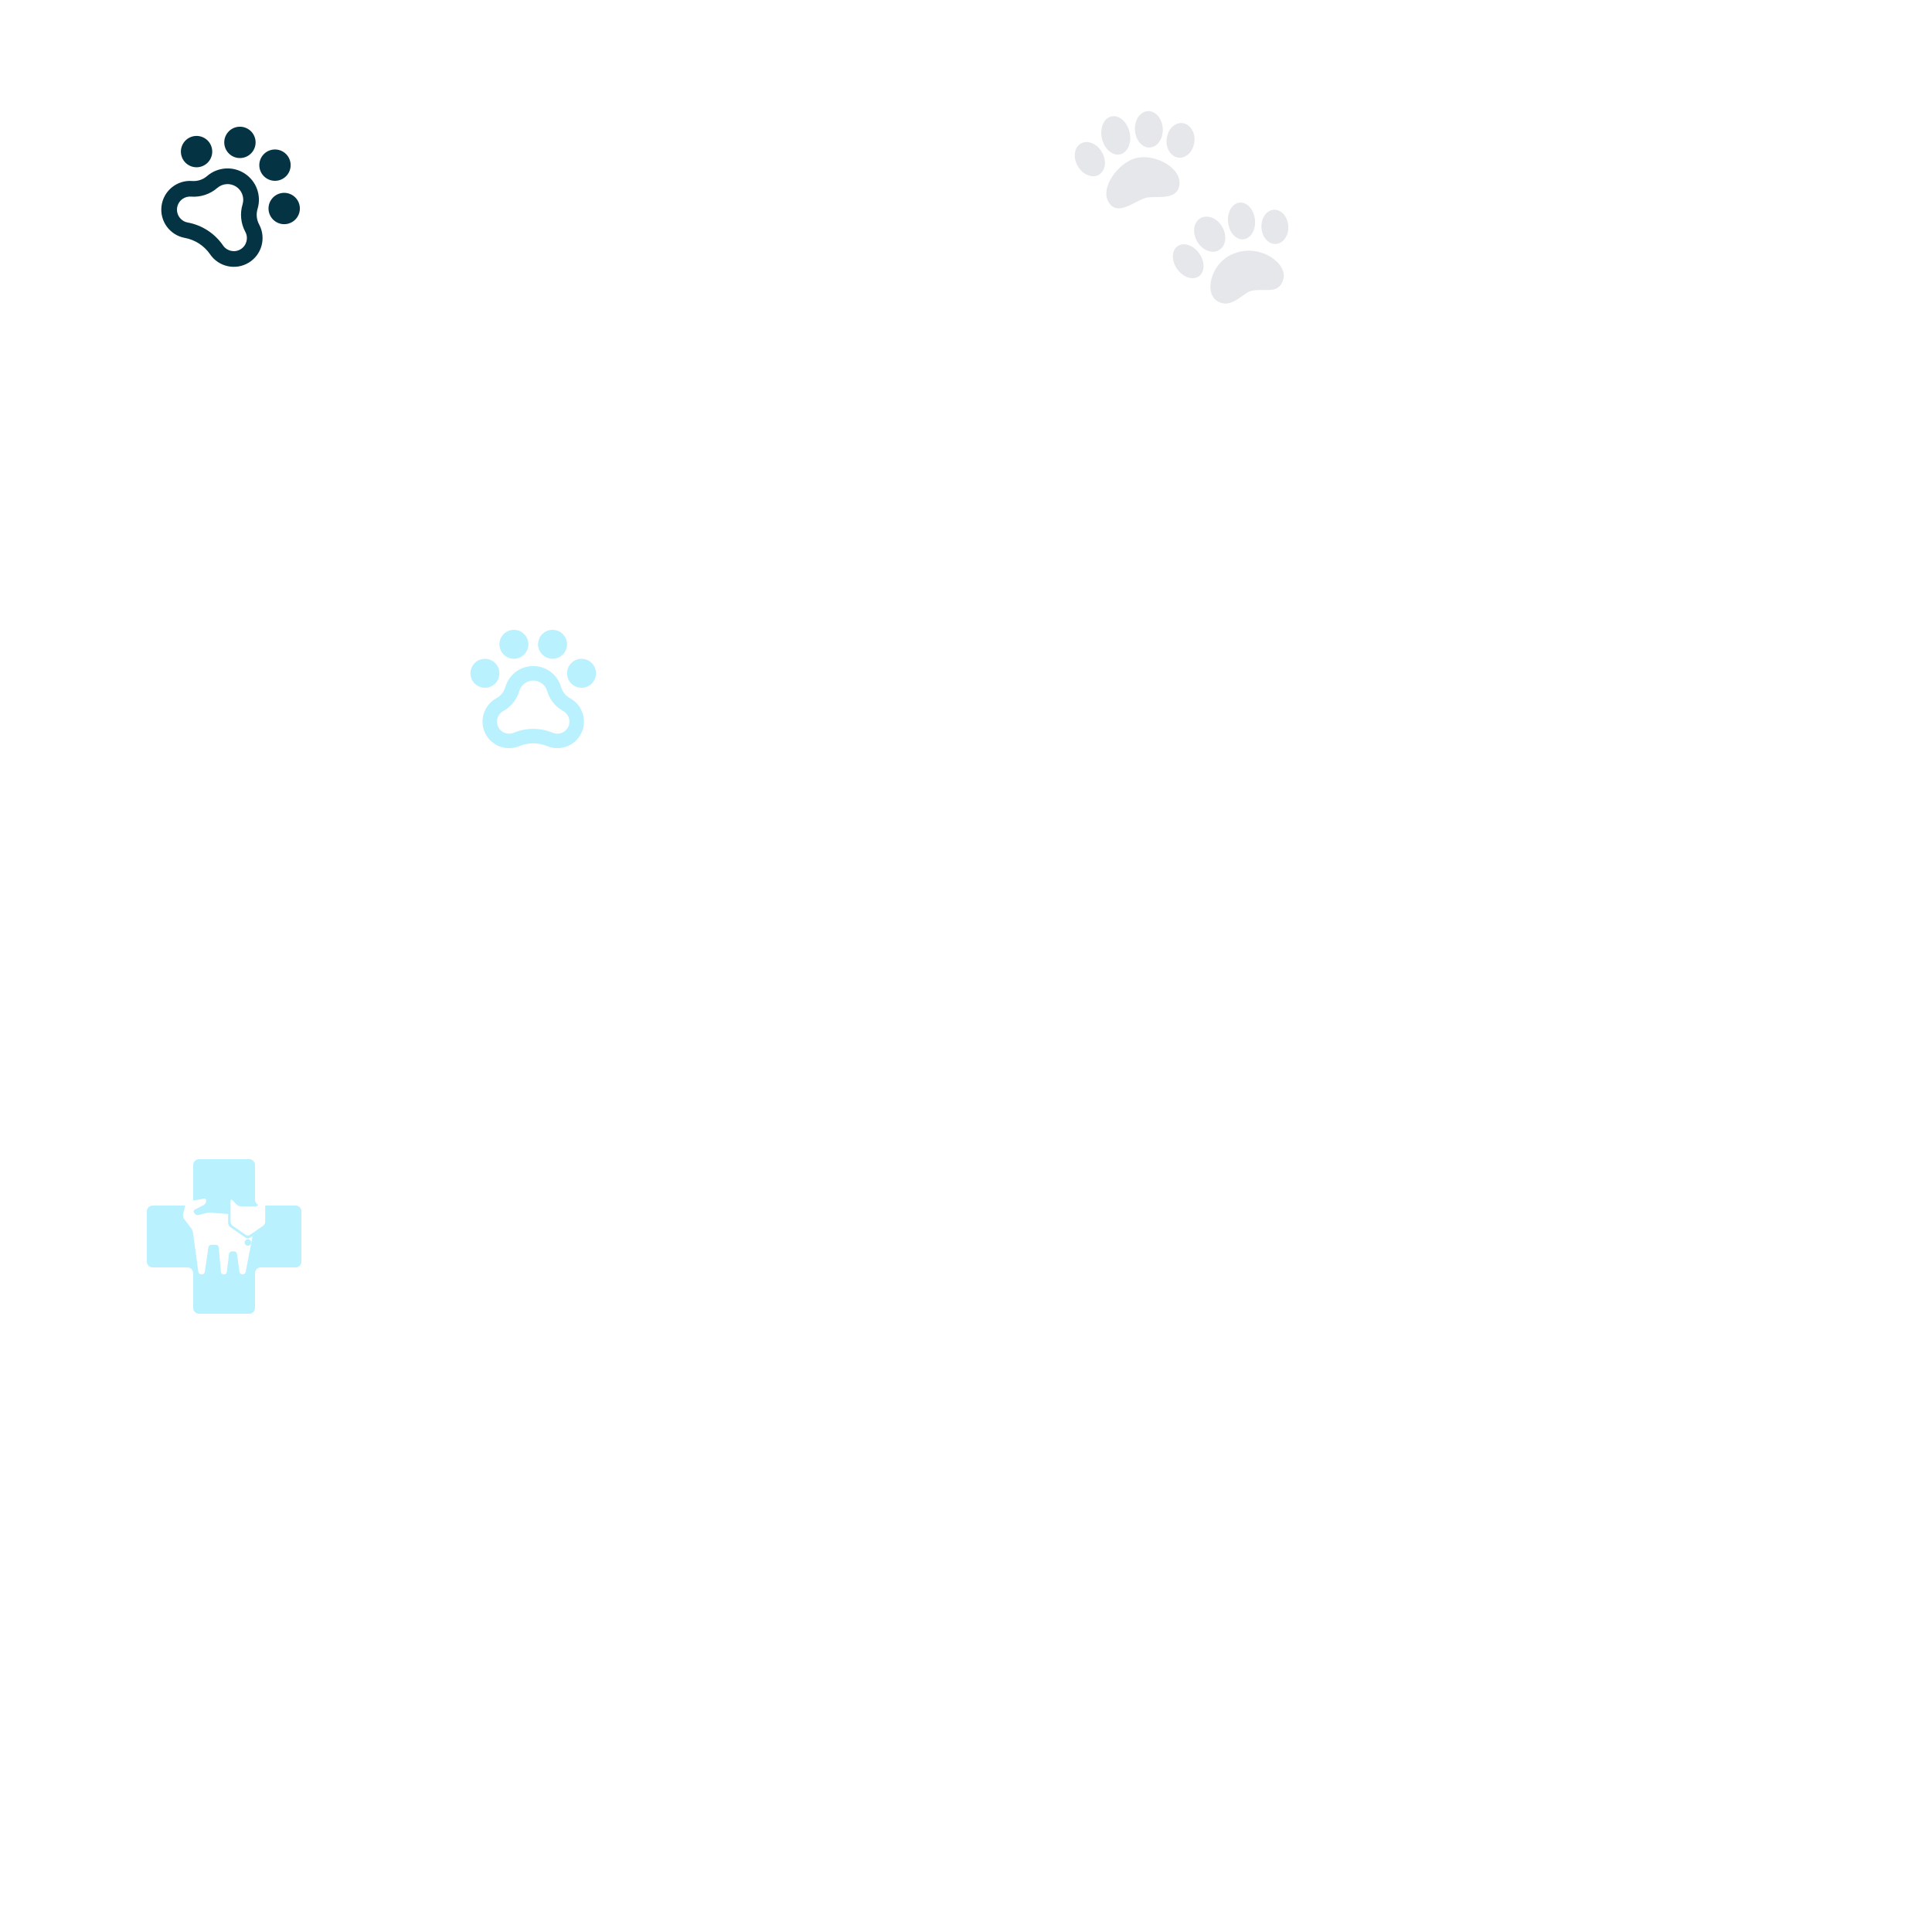
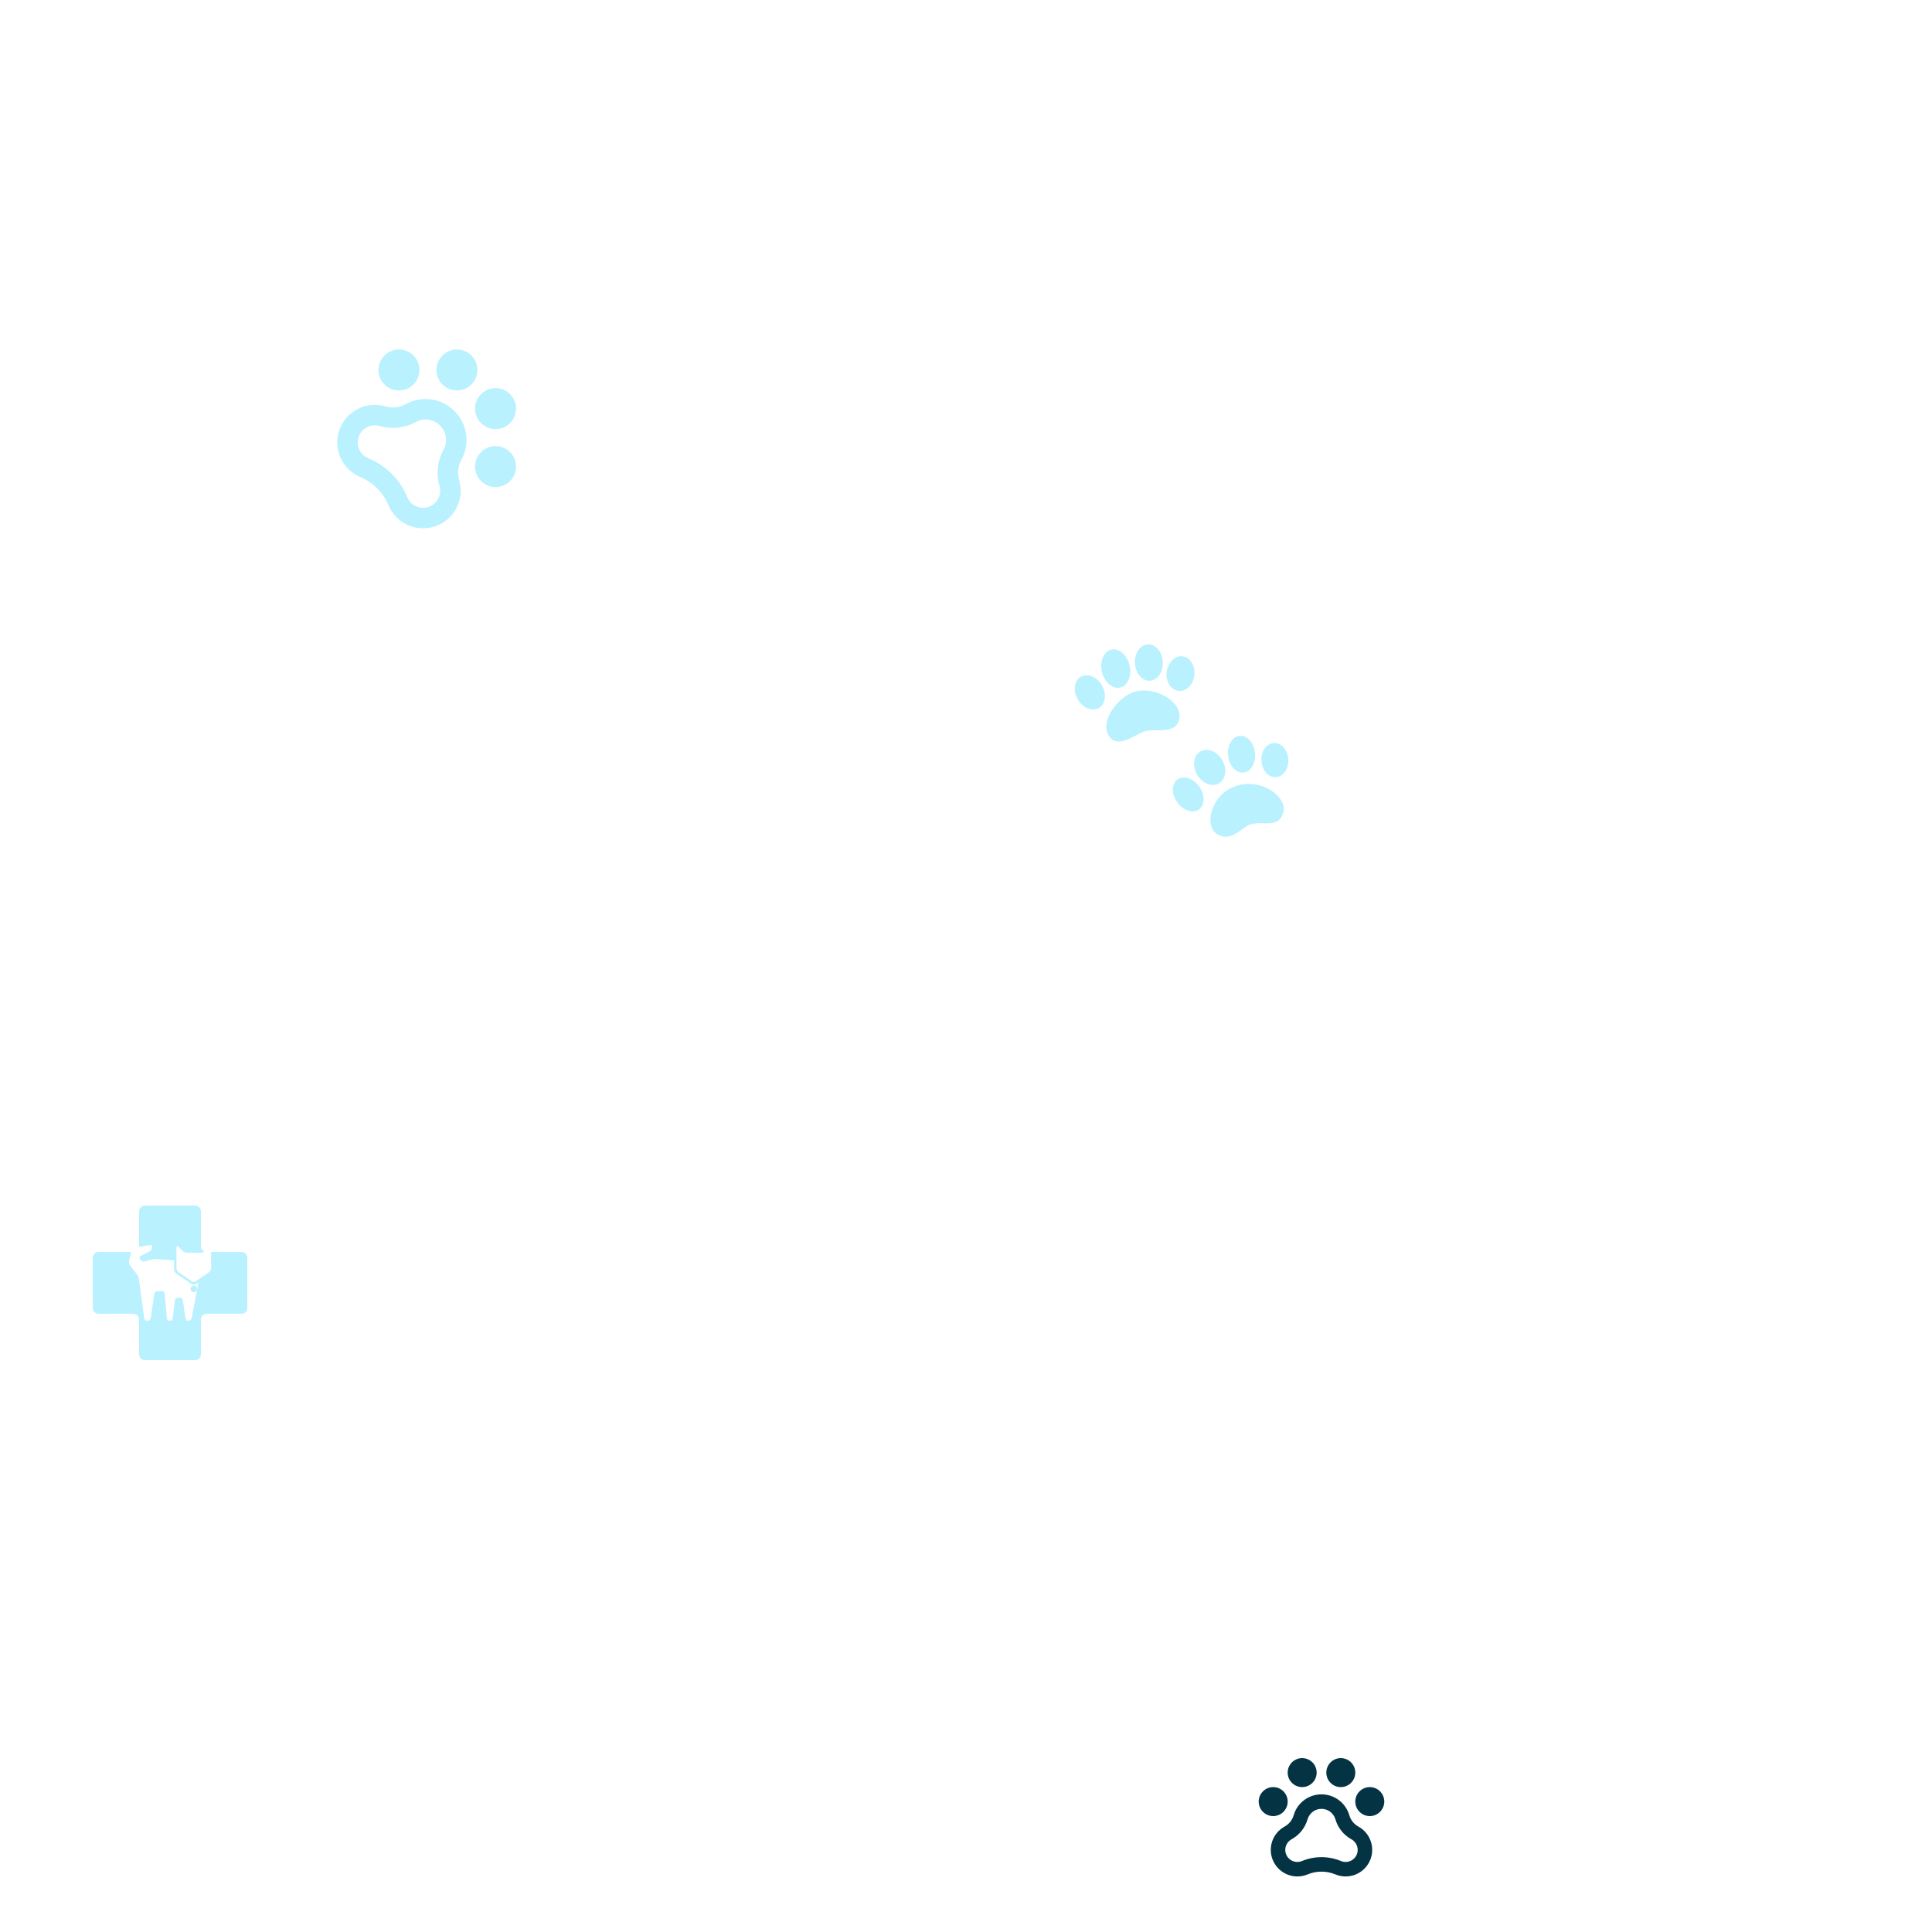
- <svg xmlns="http://www.w3.org/2000/svg" xmlns:xlink="http://www.w3.org/1999/xlink" version="1.1" id="snapshot-66408" width="250" height="250" viewBox="0 0 250 250">
+ <svg xmlns="http://www.w3.org/2000/svg" xmlns:xlink="http://www.w3.org/1999/xlink" version="1.1" id="snapshot-86079" width="250" height="250" viewBox="0 0 250 250">
  <defs>
-     <g id="transformed-83200" data-image="83200" transform="translate(19.18335, 14.18335) rotate(33, 10.81665, 10.81665)">
-       <g transform="translate(21.63331, 0) scale(-1, 1)">
-         <svg version="1.1" width="21.633px" height="21.633px" viewBox="0 0 21.633 21.633">
-           <g id="original-83200">
+     <g id="transformed-88226" data-image="88226" transform="translate(41.85786, 41.85786) rotate(45, 14.14214, 14.14214)">
+       <g transform="translate(28.28427, 0) scale(-1, 1)">
+         <svg version="1.1" width="28.284px" height="28.284px" viewBox="0 0 28.284 28.284">
+           <g id="original-88226">
+             <svg fill="#000000" viewBox="0 0 256 256" version="1.1" preserveAspectRatio="xMidYMid meet">
+               <path d="M189.02 145.34a31.35 31.35 0 0 1-14.928-18.734 47.998 47.998 0 0 0-92.183-.006 31.35 31.35 0 0 1-14.93 18.74 44.007 44.007 0 0 0 38.118 79.21 60.163 60.163 0 0 1 45.806 0 44.007 44.007 0 0 0 38.118-79.21zM168 204a19.865 19.865 0 0 1-7.8-1.576 8.984 8.984 0 0 0-.135-.056 84.026 84.026 0 0 0-64.13 0l-.134.056a20.007 20.007 0 0 1-17.315-36.022l.107-.06a55.211 55.211 0 0 0 26.364-33.047 24 24 0 0 1 46.089.005 55.204 55.204 0 0 0 26.361 33.043l.107.059A20.004 20.004 0 0 1 168 204zm64-100a24 24 0 1 1-24-24 24 24 0 0 1 24 24zM48 128a24 24 0 1 1 24-24 24 24 0 0 1-24 24zm24-72a24 24 0 1 1 24 24 24 24 0 0 1-24-24zm64 0a24 24 0 1 1 24 24 24 24 0 0 1-24-24z" fill="rgba(186, 241, 255, 1)" stroke="none" />
+             </svg>
+           </g>
+         </svg>
+       </g>
+     </g>
+     <g id="transformed-08936" data-image="08936" transform="translate(161, 225) rotate(0, 10, 10)">
+       <g transform="translate(20, 0) scale(-1, 1)">
+         <svg version="1.1" width="20px" height="20px" viewBox="0 0 20 20">
+           <g id="original-08936">
            <svg fill="#000000" viewBox="0 0 256 256" version="1.1" preserveAspectRatio="xMidYMid meet">
              <path d="M189.02 145.34a31.35 31.35 0 0 1-14.928-18.734 47.998 47.998 0 0 0-92.183-.006 31.35 31.35 0 0 1-14.93 18.74 44.007 44.007 0 0 0 38.118 79.21 60.163 60.163 0 0 1 45.806 0 44.007 44.007 0 0 0 38.118-79.21zM168 204a19.865 19.865 0 0 1-7.8-1.576 8.984 8.984 0 0 0-.135-.056 84.026 84.026 0 0 0-64.13 0l-.134.056a20.007 20.007 0 0 1-17.315-36.022l.107-.06a55.211 55.211 0 0 0 26.364-33.047 24 24 0 0 1 46.089.005 55.204 55.204 0 0 0 26.361 33.043l.107.059A20.004 20.004 0 0 1 168 204zm64-100a24 24 0 1 1-24-24 24 24 0 0 1 24 24zM48 128a24 24 0 1 1 24-24 24 24 0 0 1-24 24zm24-72a24 24 0 1 1 24 24 24 24 0 0 1-24-24zm64 0a24 24 0 1 1 24 24 24 24 0 0 1-24-24z" fill="rgba(4, 51, 67, 1)" stroke="none" />
            </svg>
          </g>
        </svg>
      </g>
    </g>
-     <g id="transformed-08936" data-image="08936" transform="translate(59, 79) rotate(0, 10, 10)">
-       <g transform="translate(20, 0) scale(-1, 1)">
-         <svg version="1.1" width="20px" height="20px" viewBox="0 0 20 20">
-           <g id="original-08936">
-             <svg fill="#000000" viewBox="0 0 256 256" version="1.1" preserveAspectRatio="xMidYMid meet">
-               <path d="M189.02 145.34a31.35 31.35 0 0 1-14.928-18.734 47.998 47.998 0 0 0-92.183-.006 31.35 31.35 0 0 1-14.93 18.74 44.007 44.007 0 0 0 38.118 79.21 60.163 60.163 0 0 1 45.806 0 44.007 44.007 0 0 0 38.118-79.21zM168 204a19.865 19.865 0 0 1-7.8-1.576 8.984 8.984 0 0 0-.135-.056 84.026 84.026 0 0 0-64.13 0l-.134.056a20.007 20.007 0 0 1-17.315-36.022l.107-.06a55.211 55.211 0 0 0 26.364-33.047 24 24 0 0 1 46.089.005 55.204 55.204 0 0 0 26.361 33.043l.107.059A20.004 20.004 0 0 1 168 204zm64-100a24 24 0 1 1-24-24 24 24 0 0 1 24 24zM48 128a24 24 0 1 1 24-24 24 24 0 0 1-24 24zm24-72a24 24 0 1 1 24 24 24 24 0 0 1-24-24zm64 0a24 24 0 1 1 24 24 24 24 0 0 1-24-24z" fill="rgba(186, 241, 255, 1)" stroke="none" />
-             </svg>
-           </g>
-         </svg>
-       </g>
-     </g>
-     <g id="transformed-41079" data-image="41079" transform="translate(19, 150) rotate(0, 10, 10)">
+     <g id="transformed-41079" data-image="41079" transform="translate(12, 156) rotate(0, 10, 10)">
      <g>
        <svg version="1.1" width="20px" height="20px" viewBox="0 0 20 20">
          <g id="original-41079">
            <svg fill="#000000" viewBox="0 0 25 25" version="1.1" preserveAspectRatio="xMidYMid meet">
              <circle cx="16.34" cy="13.476" r=".526" fill="rgba(186, 241, 255, 1)" stroke="none" />
              <path d="M24.067 7.5h-4.924v2.645a.849.849 0 0 1-.32.614l-2.156 1.49a.616.616 0 0 1-.646 0l-2.156-1.49a.844.844 0 0 1-.322-.614v-3.41c0-.216.125-.268.277-.115l.732.734c.152.153.457.277.67.277h2.241c.188 0 .424-.1.584-.223a.939.939 0 0 1-.543-.85V.94a.94.94 0 0 0-.943-.938H8.443a.942.942 0 0 0-.944.938v5.62c0 .046-.021.084-.025.128l1.778-.303c.215-.037.367.109.346.322l-.018.152a.802.802 0 0 1-.393.566l-1.429.726a.324.324 0 0 0-.12.493l.126.174a.614.614 0 0 0 .611.218l1.181-.31c.21-.057.557-.087.772-.071l2.82.212v1.481a.83.83 0 0 0 .322.614l2.547 1.762a.62.62 0 0 0 .646 0l.395-.271c.008.102.008.205-.01.288l-1.061 5.497a.5.5 0 0 1-.467.387h-.074a.476.476 0 0 1-.451-.389l-.422-2.941a.466.466 0 0 0-.445-.389h-.393a.451.451 0 0 0-.439.391l-.354 2.939a.455.455 0 0 1-.439.389h-.084a.444.444 0 0 1-.43-.391l-.364-3.998a.44.44 0 0 0-.426-.391h-.783a.472.472 0 0 0-.453.389l-.589 4a.471.471 0 0 1-.447.389h-.146a.469.469 0 0 1-.448-.389l-.866-6.36a1.781 1.781 0 0 0-.29-.702L6.025 9.655a.971.971 0 0 1-.157-.694l.326-1.463H.934A.94.94 0 0 0 0 8.437v8.126c0 .516.419.939.934.939h5.63c.516 0 .935.418.935.939v5.619c0 .514.419.938.944.938h8.116a.94.94 0 0 0 .943-.938v-5.625c0-.516.418-.936.936-.936h5.629a.938.938 0 0 0 .934-.938V8.437a.94.94 0 0 0-.934-.937z" fill="rgba(186, 241, 255, 1)" stroke="none" />
            </svg>
          </g>
        </svg>
      </g>
    </g>
-     <g id="transformed-34459" data-image="34459" transform="translate(108, -19) rotate(0, 45, 45)">
+     <g id="transformed-34459" data-image="34459" transform="translate(108, 50) rotate(0, 45, 45)">
      <g>
        <svg version="1.1" width="90px" height="90px" viewBox="0 0 90 90">
          <g id="original-34459">
            <svg fill="#000000" viewBox="-128 -128 384 384" version="1.1" preserveAspectRatio="xMidYMid meet">
-               <ellipse cx="96.65" cy="75.06" transform="rotate(-6.212 96.651 75.058)" rx="7.46" ry="10.19" fill="rgba(229, 231, 235, 1)" stroke="none" />
-               <ellipse cx="45.49" cy="24.46" transform="rotate(-3.438 45.482 24.473)" rx="7.7" ry="10.06" fill="rgba(229, 231, 235, 1)" stroke="none" />
-               <ellipse cx="62.97" cy="30.56" transform="rotate(-83.131 62.972 30.562)" rx="9.6" ry="7.7" fill="rgba(229, 231, 235, 1)" stroke="none" />
-               <ellipse cx="27.21" cy="27.8" transform="rotate(-13.239 27.21 27.8)" rx="7.83" ry="10.74" fill="rgba(229, 231, 235, 1)" stroke="none" />
-               <path d="M89.66 94.36c15.11-8.45 32.4 3.47 30.13 12.58-2.44 9.76-11.73 4.5-18.68 7.04-4.27 1.56-10.79 10.32-18.3 4.97-6.55-4.67-3.01-19.08 6.85-24.59z" fill="rgba(229, 231, 235, 1)" stroke="none" />
-               <path d="M38.16 40.41c10.8-2.83 25.86 5.56 24.14 15.13-1.62 9.01-14.14 5.08-19.22 6.97-6.62 2.46-14.92 9.71-19.64 2.46-5.32-8.19 5.24-22.07 14.72-24.56z" fill="rgba(229, 231, 235, 1)" stroke="none" />
-               <ellipse cx="12.91" cy="40.93" transform="rotate(-30 12.909 40.928)" rx="7.71" ry="9.95" fill="rgba(229, 231, 235, 1)" stroke="none" />
-               <ellipse cx="79.08" cy="82.36" transform="rotate(-30 79.075 82.363)" rx="8.01" ry="10.19" fill="rgba(229, 231, 235, 1)" stroke="none" />
-               <ellipse cx="67.22" cy="97.3" transform="rotate(-35.353 67.223 97.302)" rx="7.46" ry="10.19" fill="rgba(229, 231, 235, 1)" stroke="none" />
-               <ellipse cx="115.06" cy="78.32" transform="rotate(-3.533 115.05 78.335)" rx="7.43" ry="9.46" fill="rgba(229, 231, 235, 1)" stroke="none" />
+               <ellipse cx="96.65" cy="75.06" transform="rotate(-6.212 96.651 75.058)" rx="7.46" ry="10.19" fill="rgba(186, 241, 255, 1)" stroke="none" />
+               <ellipse cx="45.49" cy="24.46" transform="rotate(-3.438 45.482 24.473)" rx="7.7" ry="10.06" fill="rgba(186, 241, 255, 1)" stroke="none" />
+               <ellipse cx="62.97" cy="30.56" transform="rotate(-83.131 62.972 30.562)" rx="9.6" ry="7.7" fill="rgba(186, 241, 255, 1)" stroke="none" />
+               <ellipse cx="27.21" cy="27.8" transform="rotate(-13.239 27.21 27.8)" rx="7.83" ry="10.74" fill="rgba(186, 241, 255, 1)" stroke="none" />
+               <path d="M89.66 94.36c15.11-8.45 32.4 3.47 30.13 12.58-2.44 9.76-11.73 4.5-18.68 7.04-4.27 1.56-10.79 10.32-18.3 4.97-6.55-4.67-3.01-19.08 6.85-24.59z" fill="rgba(186, 241, 255, 1)" stroke="none" />
+               <path d="M38.16 40.41c10.8-2.83 25.86 5.56 24.14 15.13-1.62 9.01-14.14 5.08-19.22 6.97-6.62 2.46-14.92 9.71-19.64 2.46-5.32-8.19 5.24-22.07 14.72-24.56z" fill="rgba(186, 241, 255, 1)" stroke="none" />
+               <ellipse cx="12.91" cy="40.93" transform="rotate(-30 12.909 40.928)" rx="7.71" ry="9.95" fill="rgba(186, 241, 255, 1)" stroke="none" />
+               <ellipse cx="79.08" cy="82.36" transform="rotate(-30 79.075 82.363)" rx="8.01" ry="10.19" fill="rgba(186, 241, 255, 1)" stroke="none" />
+               <ellipse cx="67.22" cy="97.3" transform="rotate(-35.353 67.223 97.302)" rx="7.46" ry="10.19" fill="rgba(186, 241, 255, 1)" stroke="none" />
+               <ellipse cx="115.06" cy="78.32" transform="rotate(-3.533 115.05 78.335)" rx="7.43" ry="9.46" fill="rgba(186, 241, 255, 1)" stroke="none" />
            </svg>
          </g>
        </svg>
      </g>
    </g>
  </defs>
  <rect x="0" y="0" width="250" height="250" fill="rgba(255, 255, 255, 0)" />
-   <use xlink:href="#transformed-83200" transform="translate(-250, -250)" />
-   <use xlink:href="#transformed-83200" transform="translate(0, -250)" />
-   <use xlink:href="#transformed-83200" transform="translate(250, -250)" />
-   <use xlink:href="#transformed-83200" transform="translate(-250, 0)" />
-   <use xlink:href="#transformed-83200" transform="translate(0, 0)" />
-   <use xlink:href="#transformed-83200" transform="translate(250, 0)" />
-   <use xlink:href="#transformed-83200" transform="translate(-250, 250)" />
-   <use xlink:href="#transformed-83200" transform="translate(0, 250)" />
-   <use xlink:href="#transformed-83200" transform="translate(250, 250)" />
+   <use xlink:href="#transformed-88226" transform="translate(-250, -250)" />
+   <use xlink:href="#transformed-88226" transform="translate(0, -250)" />
+   <use xlink:href="#transformed-88226" transform="translate(250, -250)" />
+   <use xlink:href="#transformed-88226" transform="translate(-250, 0)" />
+   <use xlink:href="#transformed-88226" transform="translate(0, 0)" />
+   <use xlink:href="#transformed-88226" transform="translate(250, 0)" />
+   <use xlink:href="#transformed-88226" transform="translate(-250, 250)" />
+   <use xlink:href="#transformed-88226" transform="translate(0, 250)" />
+   <use xlink:href="#transformed-88226" transform="translate(250, 250)" />
  <use xlink:href="#transformed-08936" transform="translate(-250, -250)" />
  <use xlink:href="#transformed-08936" transform="translate(0, -250)" />
  <use xlink:href="#transformed-08936" transform="translate(250, -250)" />
  <use xlink:href="#transformed-08936" transform="translate(-250, 0)" />
  <use xlink:href="#transformed-08936" transform="translate(0, 0)" />
  <use xlink:href="#transformed-08936" transform="translate(250, 0)" />
  <use xlink:href="#transformed-08936" transform="translate(-250, 250)" />
  <use xlink:href="#transformed-08936" transform="translate(0, 250)" />
  <use xlink:href="#transformed-08936" transform="translate(250, 250)" />
  <use xlink:href="#transformed-41079" transform="translate(-250, -250)" />
  <use xlink:href="#transformed-41079" transform="translate(0, -250)" />
  <use xlink:href="#transformed-41079" transform="translate(250, -250)" />
  <use xlink:href="#transformed-41079" transform="translate(-250, 0)" />
  <use xlink:href="#transformed-41079" transform="translate(0, 0)" />
  <use xlink:href="#transformed-41079" transform="translate(250, 0)" />
  <use xlink:href="#transformed-41079" transform="translate(-250, 250)" />
  <use xlink:href="#transformed-41079" transform="translate(0, 250)" />
  <use xlink:href="#transformed-41079" transform="translate(250, 250)" />
  <use xlink:href="#transformed-34459" transform="translate(-250, -250)" />
  <use xlink:href="#transformed-34459" transform="translate(0, -250)" />
  <use xlink:href="#transformed-34459" transform="translate(250, -250)" />
  <use xlink:href="#transformed-34459" transform="translate(-250, 0)" />
  <use xlink:href="#transformed-34459" transform="translate(0, 0)" />
  <use xlink:href="#transformed-34459" transform="translate(250, 0)" />
  <use xlink:href="#transformed-34459" transform="translate(-250, 250)" />
  <use xlink:href="#transformed-34459" transform="translate(0, 250)" />
  <use xlink:href="#transformed-34459" transform="translate(250, 250)" />
</svg>
